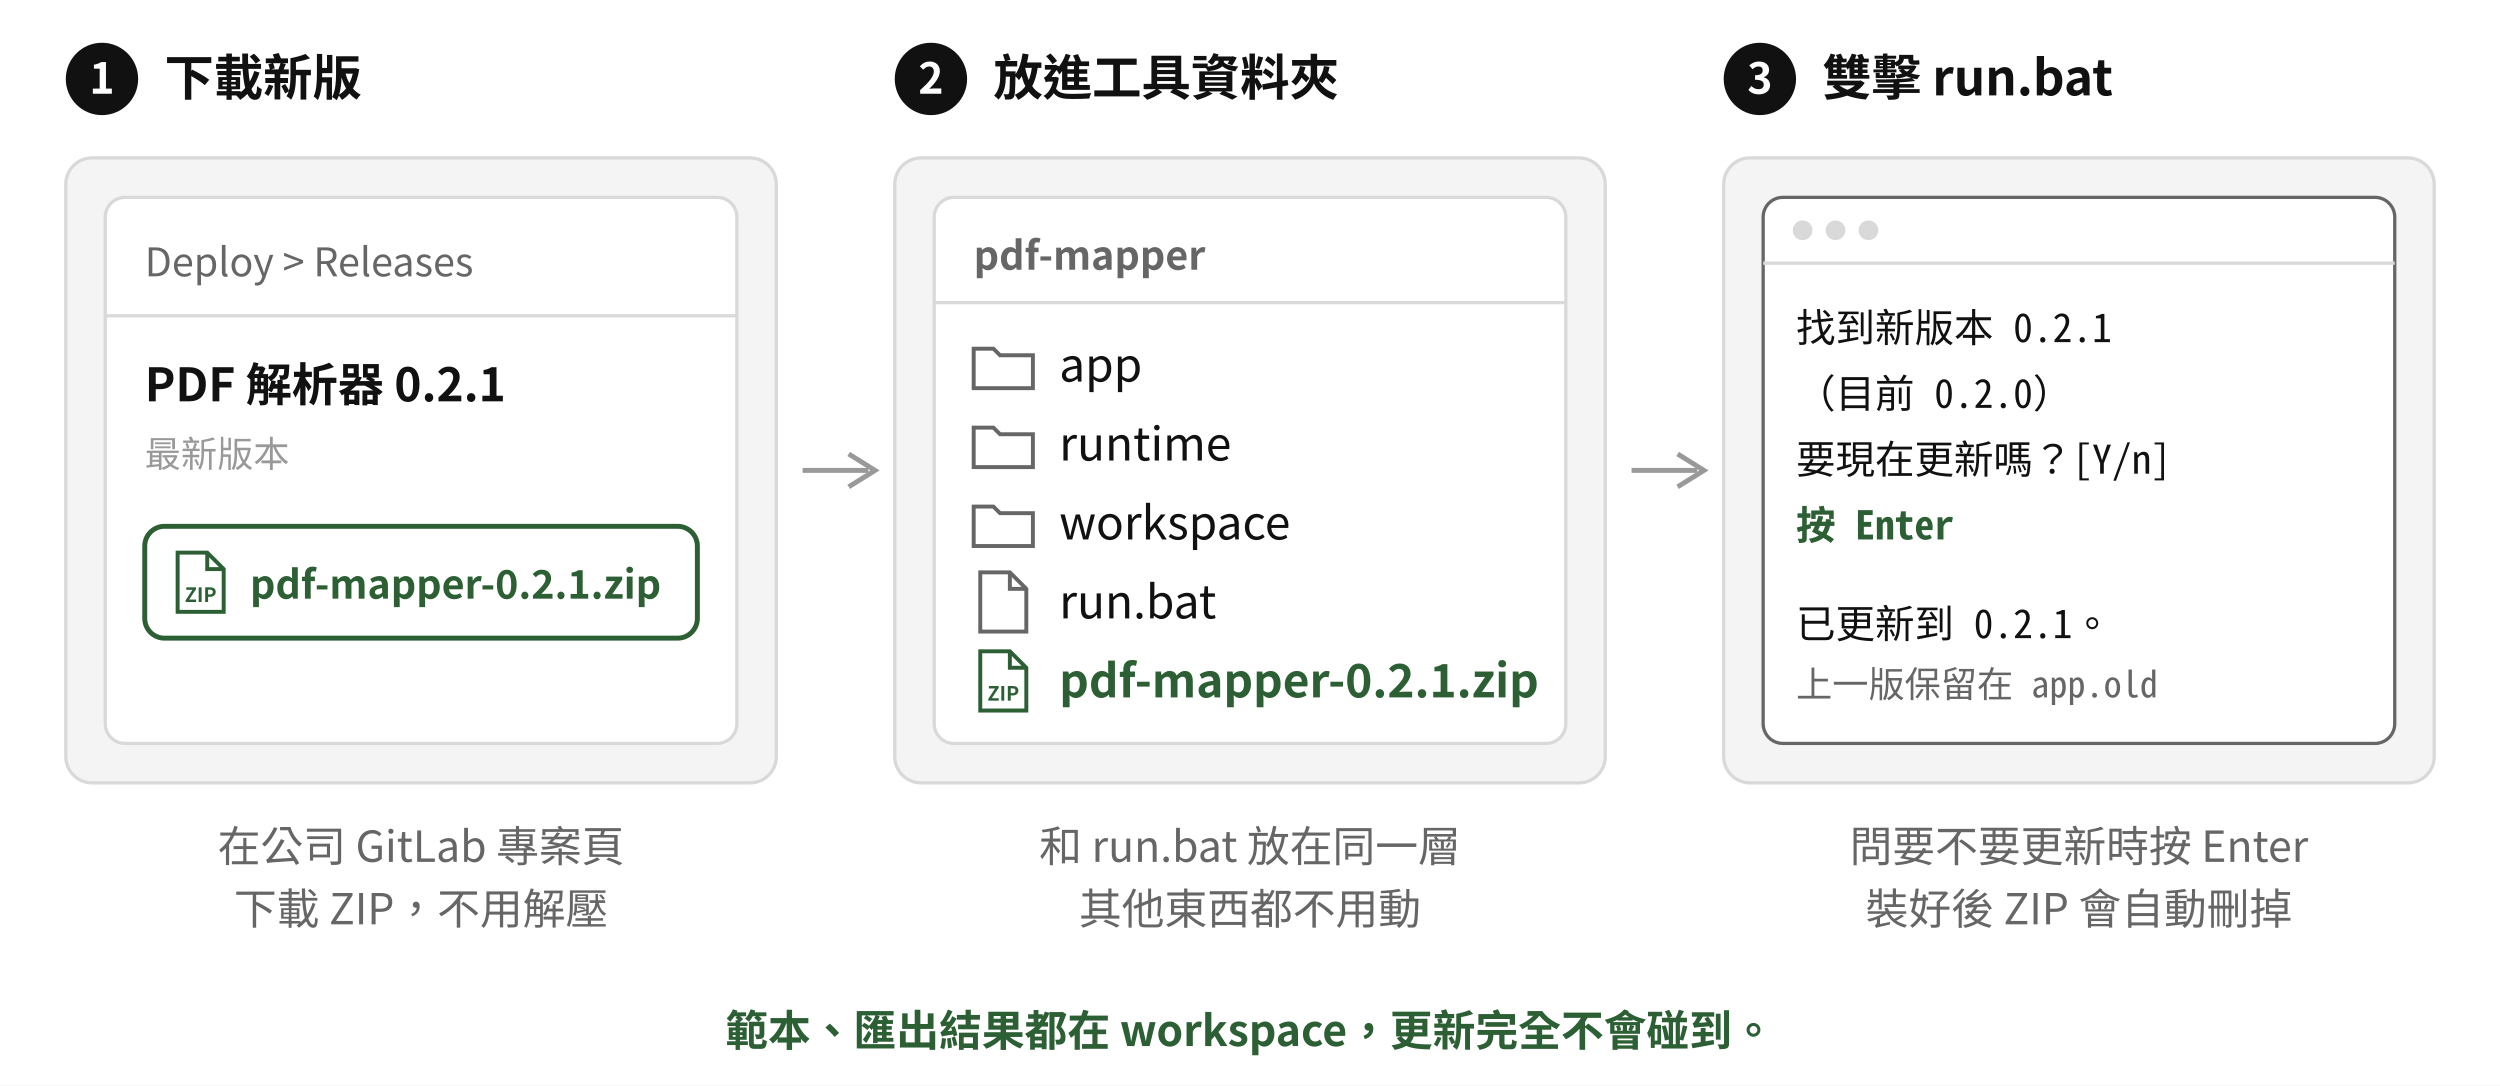
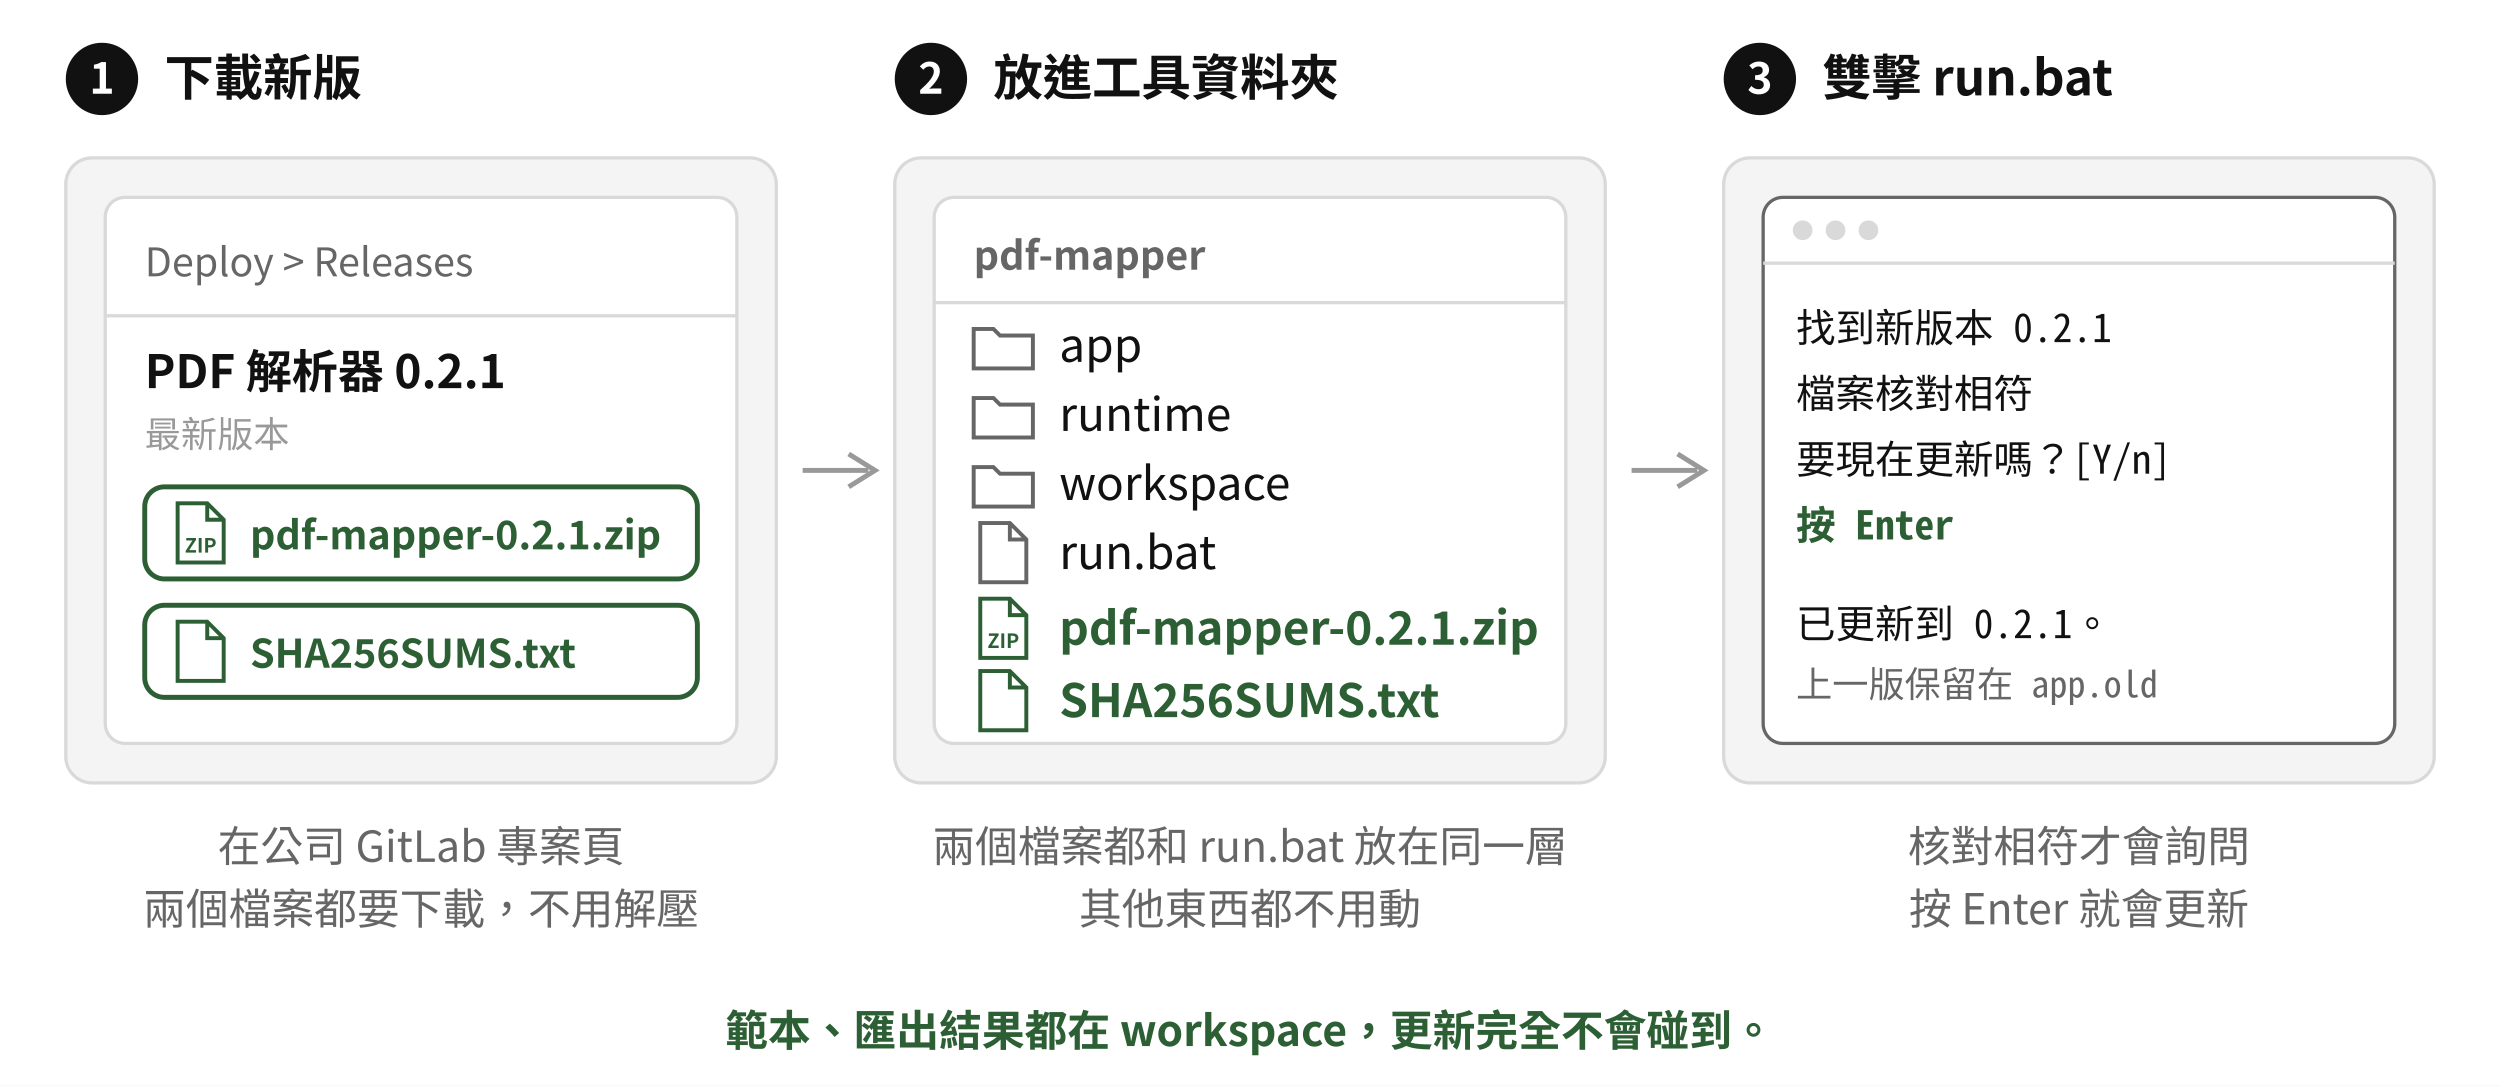
<svg xmlns="http://www.w3.org/2000/svg" viewBox="0 0 760 330" width="760" height="330">
  <rect width="100%" height="100%" fill="#ffffff" />
  <circle cx="31" cy="24" r="11" fill="#111111" />
  <text x="31" y="28.5" font-family="'Noto Sans TC','Noto Sans CJK TC','Microsoft JhengHei','PingFang TC',Helvetica,sans-serif" font-size="13" font-weight="700" fill="#ffffff" text-anchor="middle">1</text>
  <text x="50" y="29" font-family="'Noto Sans TC','Noto Sans CJK TC','Microsoft JhengHei','PingFang TC',Helvetica,sans-serif" font-size="15" font-weight="700" fill="#111111" text-anchor="start">下載新版</text>
  <rect x="20" y="48" width="216" height="190" rx="8" fill="#f4f4f4" stroke="#d9d9d9" stroke-width="1" />
  <line x1="244" y1="143" x2="264" y2="143" stroke="#999999" stroke-width="1.5" />
  <path d="M258,138 L266,143 L258,148" fill="none" stroke="#999999" stroke-width="1.5" />
  <circle cx="283" cy="24" r="11" fill="#111111" />
  <text x="283" y="28.5" font-family="'Noto Sans TC','Noto Sans CJK TC','Microsoft JhengHei','PingFang TC',Helvetica,sans-serif" font-size="13" font-weight="700" fill="#ffffff" text-anchor="middle">2</text>
  <text x="302" y="29" font-family="'Noto Sans TC','Noto Sans CJK TC','Microsoft JhengHei','PingFang TC',Helvetica,sans-serif" font-size="15" font-weight="700" fill="#111111" text-anchor="start">放進工具資料夾</text>
  <rect x="272" y="48" width="216" height="190" rx="8" fill="#f4f4f4" stroke="#d9d9d9" stroke-width="1" />
  <line x1="496" y1="143" x2="516" y2="143" stroke="#999999" stroke-width="1.5" />
  <path d="M510,138 L518,143 L510,148" fill="none" stroke="#999999" stroke-width="1.5" />
  <circle cx="535" cy="24" r="11" fill="#111111" />
  <text x="535" y="28.5" font-family="'Noto Sans TC','Noto Sans CJK TC','Microsoft JhengHei','PingFang TC',Helvetica,sans-serif" font-size="13" font-weight="700" fill="#ffffff" text-anchor="middle">3</text>
  <text x="554" y="29" font-family="'Noto Sans TC','Noto Sans CJK TC','Microsoft JhengHei','PingFang TC',Helvetica,sans-serif" font-size="15" font-weight="700" fill="#111111" text-anchor="start">雙擊 run.bat</text>
  <rect x="524" y="48" width="216" height="190" rx="8" fill="#f4f4f4" stroke="#d9d9d9" stroke-width="1" />
  <rect x="32" y="60" width="192" height="166" rx="6" fill="#ffffff" stroke="#d9d9d9" stroke-width="1" />
  <text x="44" y="84" font-family="'Noto Sans TC','Noto Sans CJK TC','Microsoft JhengHei','PingFang TC',Helvetica,sans-serif" font-size="12" font-weight="400" fill="#666666" text-anchor="start">Deploy &gt; Releases</text>
  <line x1="32" y1="96" x2="224" y2="96" stroke="#d9d9d9" stroke-width="1" />
-   <text x="44" y="122" font-family="'Noto Sans TC','Noto Sans CJK TC','Microsoft JhengHei','PingFang TC',Helvetica,sans-serif" font-size="14" font-weight="700" fill="#111111" text-anchor="start">PDF 解析器 0.2.1</text>
-   <text x="44" y="142" font-family="'Noto Sans TC','Noto Sans CJK TC','Microsoft JhengHei','PingFang TC',Helvetica,sans-serif" font-size="11" font-weight="400" fill="#999999" text-anchor="start">最新版本</text>
-   <rect x="44" y="160" width="168" height="34" rx="6" fill="none" stroke="#2C5F34" stroke-width="1.5" />
-   <path d="M54,168 h9 l5,5 v13 h-14 z M63,168 v5 h5" fill="#ffffff" stroke="#2C5F34" stroke-width="1.2" />
-   <text x="61" y="183" font-family="'Noto Sans TC','Noto Sans CJK TC','Microsoft JhengHei','PingFang TC',Helvetica,sans-serif" font-size="6" font-weight="700" fill="#2C5F34" text-anchor="middle">ZIP</text>
-   <text x="76" y="182" font-family="'Noto Sans TC','Noto Sans CJK TC','Microsoft JhengHei','PingFang TC',Helvetica,sans-serif" font-size="12" font-weight="700" fill="#2C5F34" text-anchor="start">pdf-mapper-0.2.1.zip</text>
+   <text x="44" y="118" font-family="'Noto Sans TC','Noto Sans CJK TC','Microsoft JhengHei','PingFang TC',Helvetica,sans-serif" font-size="14" font-weight="700" fill="#111111" text-anchor="start">PDF 解析器 0.2.1</text>
+   <text x="44" y="136" font-family="'Noto Sans TC','Noto Sans CJK TC','Microsoft JhengHei','PingFang TC',Helvetica,sans-serif" font-size="11" font-weight="400" fill="#999999" text-anchor="start">最新版本</text>
+   <rect x="44" y="148" width="168" height="28" rx="6" fill="none" stroke="#2C5F34" stroke-width="1.5" />
+   <path d="M54,153 h9 l5,5 v13 h-14 z M63,153 v5 h5" fill="#ffffff" stroke="#2C5F34" stroke-width="1.2" />
+   <text x="61" y="168" font-family="'Noto Sans TC','Noto Sans CJK TC','Microsoft JhengHei','PingFang TC',Helvetica,sans-serif" font-size="6" font-weight="700" fill="#2C5F34" text-anchor="middle">ZIP</text>
+   <text x="76" y="167" font-family="'Noto Sans TC','Noto Sans CJK TC','Microsoft JhengHei','PingFang TC',Helvetica,sans-serif" font-size="12" font-weight="700" fill="#2C5F34" text-anchor="start">pdf-mapper-0.2.1.zip</text>
+   <rect x="44" y="184" width="168" height="28" rx="6" fill="none" stroke="#2C5F34" stroke-width="1.5" />
+   <path d="M54,189 h9 l5,5 v13 h-14 z M63,189 v5 h5" fill="#ffffff" stroke="#2C5F34" stroke-width="1.2" />
+   <text x="76" y="203" font-family="'Noto Sans TC','Noto Sans CJK TC','Microsoft JhengHei','PingFang TC',Helvetica,sans-serif" font-size="12" font-weight="700" fill="#2C5F34" text-anchor="start">SHA256SUMS.txt</text>
  <text x="128.0" y="262" font-family="'Noto Sans TC','Noto Sans CJK TC','Microsoft JhengHei','PingFang TC',Helvetica,sans-serif" font-size="13" font-weight="400" fill="#666666" text-anchor="middle">在公司 GitLab 專案頁</text>
-   <text x="128.0" y="281" font-family="'Noto Sans TC','Noto Sans CJK TC','Microsoft JhengHei','PingFang TC',Helvetica,sans-serif" font-size="13" font-weight="400" fill="#666666" text-anchor="middle">下載 ZIP，不用解壓</text>
+   <text x="128.0" y="281" font-family="'Noto Sans TC','Noto Sans CJK TC','Microsoft JhengHei','PingFang TC',Helvetica,sans-serif" font-size="13" font-weight="400" fill="#666666" text-anchor="middle">兩個檔案都要下載，不用解壓</text>
  <rect x="284" y="60" width="192" height="166" rx="6" fill="#ffffff" stroke="#d9d9d9" stroke-width="1" />
  <text x="296" y="82" font-family="'Noto Sans TC','Noto Sans CJK TC','Microsoft JhengHei','PingFang TC',Helvetica,sans-serif" font-size="12" font-weight="700" fill="#666666" text-anchor="start">pdf-mapper</text>
  <line x1="284" y1="92" x2="476" y2="92" stroke="#d9d9d9" stroke-width="1" />
-   <path d="M296,106 h6 l2,2 h10 v10 h-18 z" fill="#ffffff" stroke="#666666" stroke-width="1.2" />
-   <text x="322" y="116" font-family="'Noto Sans TC','Noto Sans CJK TC','Microsoft JhengHei','PingFang TC',Helvetica,sans-serif" font-size="14" font-weight="400" fill="#111111" text-anchor="start">app</text>
-   <path d="M296,130 h6 l2,2 h10 v10 h-18 z" fill="#ffffff" stroke="#666666" stroke-width="1.2" />
-   <text x="322" y="140" font-family="'Noto Sans TC','Noto Sans CJK TC','Microsoft JhengHei','PingFang TC',Helvetica,sans-serif" font-size="14" font-weight="400" fill="#111111" text-anchor="start">runtime</text>
-   <path d="M296,154 h6 l2,2 h10 v10 h-18 z" fill="#ffffff" stroke="#666666" stroke-width="1.2" />
-   <text x="322" y="164" font-family="'Noto Sans TC','Noto Sans CJK TC','Microsoft JhengHei','PingFang TC',Helvetica,sans-serif" font-size="14" font-weight="400" fill="#111111" text-anchor="start">workspace</text>
-   <path d="M298,174 h9 l5,5 v13 h-14 z M307,174 v5 h5" fill="#ffffff" stroke="#666666" stroke-width="1.2" />
-   <text x="322" y="188" font-family="'Noto Sans TC','Noto Sans CJK TC','Microsoft JhengHei','PingFang TC',Helvetica,sans-serif" font-size="14" font-weight="400" fill="#111111" text-anchor="start">run.bat</text>
-   <path d="M298,198 h9 l5,5 v13 h-14 z M307,198 v5 h5" fill="#ffffff" stroke="#2C5F34" stroke-width="1.2" />
-   <text x="305" y="213" font-family="'Noto Sans TC','Noto Sans CJK TC','Microsoft JhengHei','PingFang TC',Helvetica,sans-serif" font-size="6" font-weight="700" fill="#2C5F34" text-anchor="middle">ZIP</text>
-   <text x="322" y="212" font-family="'Noto Sans TC','Noto Sans CJK TC','Microsoft JhengHei','PingFang TC',Helvetica,sans-serif" font-size="14" font-weight="700" fill="#2C5F34" text-anchor="start">pdf-mapper-0.2.1.zip</text>
-   <text x="380.0" y="262" font-family="'Noto Sans TC','Noto Sans CJK TC','Microsoft JhengHei','PingFang TC',Helvetica,sans-serif" font-size="13" font-weight="400" fill="#666666" text-anchor="middle">和 run.bat 放在同一層</text>
+   <path d="M296,100 h6 l2,2 h10 v10 h-18 z" fill="#ffffff" stroke="#666666" stroke-width="1.2" />
+   <text x="322" y="110" font-family="'Noto Sans TC','Noto Sans CJK TC','Microsoft JhengHei','PingFang TC',Helvetica,sans-serif" font-size="14" font-weight="400" fill="#111111" text-anchor="start">app</text>
+   <path d="M296,121 h6 l2,2 h10 v10 h-18 z" fill="#ffffff" stroke="#666666" stroke-width="1.2" />
+   <text x="322" y="131" font-family="'Noto Sans TC','Noto Sans CJK TC','Microsoft JhengHei','PingFang TC',Helvetica,sans-serif" font-size="14" font-weight="400" fill="#111111" text-anchor="start">runtime</text>
+   <path d="M296,142 h6 l2,2 h10 v10 h-18 z" fill="#ffffff" stroke="#666666" stroke-width="1.2" />
+   <text x="322" y="152" font-family="'Noto Sans TC','Noto Sans CJK TC','Microsoft JhengHei','PingFang TC',Helvetica,sans-serif" font-size="14" font-weight="400" fill="#111111" text-anchor="start">workspace</text>
+   <path d="M298,159 h9 l5,5 v13 h-14 z M307,159 v5 h5" fill="#ffffff" stroke="#666666" stroke-width="1.2" />
+   <text x="322" y="173" font-family="'Noto Sans TC','Noto Sans CJK TC','Microsoft JhengHei','PingFang TC',Helvetica,sans-serif" font-size="14" font-weight="400" fill="#111111" text-anchor="start">run.bat</text>
+   <path d="M298,182 h9 l5,5 v13 h-14 z M307,182 v5 h5" fill="#ffffff" stroke="#2C5F34" stroke-width="1.2" />
+   <text x="305" y="197" font-family="'Noto Sans TC','Noto Sans CJK TC','Microsoft JhengHei','PingFang TC',Helvetica,sans-serif" font-size="6" font-weight="700" fill="#2C5F34" text-anchor="middle">ZIP</text>
+   <text x="322" y="196" font-family="'Noto Sans TC','Noto Sans CJK TC','Microsoft JhengHei','PingFang TC',Helvetica,sans-serif" font-size="14" font-weight="700" fill="#2C5F34" text-anchor="start">pdf-mapper-0.2.1.zip</text>
+   <path d="M298,204 h9 l5,5 v13 h-14 z M307,204 v5 h5" fill="#ffffff" stroke="#2C5F34" stroke-width="1.2" />
+   <text x="322" y="218" font-family="'Noto Sans TC','Noto Sans CJK TC','Microsoft JhengHei','PingFang TC',Helvetica,sans-serif" font-size="14" font-weight="700" fill="#2C5F34" text-anchor="start">SHA256SUMS.txt</text>
+   <text x="380.0" y="262" font-family="'Noto Sans TC','Noto Sans CJK TC','Microsoft JhengHei','PingFang TC',Helvetica,sans-serif" font-size="13" font-weight="400" fill="#666666" text-anchor="middle">兩個檔案都和 run.bat 放在同一層</text>
  <text x="380.0" y="281" font-family="'Noto Sans TC','Noto Sans CJK TC','Microsoft JhengHei','PingFang TC',Helvetica,sans-serif" font-size="13" font-weight="400" fill="#666666" text-anchor="middle">其他東西都不用動</text>
  <rect x="536" y="60" width="192" height="166" rx="6" fill="#ffffff" stroke="#666666" stroke-width="1" />
  <line x1="536" y1="80" x2="728" y2="80" stroke="#d9d9d9" stroke-width="1" />
  <circle cx="548" cy="70" r="3" fill="#d9d9d9" />
  <circle cx="558" cy="70" r="3" fill="#d9d9d9" />
  <circle cx="568" cy="70" r="3" fill="#d9d9d9" />
  <text x="546" y="104" font-family="Consolas,Menlo,'Noto Sans Mono CJK TC',monospace" font-size="12" font-weight="400" fill="#111111" text-anchor="start">找到新版本 0.2.1</text>
-   <text x="546" y="124" font-family="Consolas,Menlo,'Noto Sans Mono CJK TC',monospace" font-size="12" font-weight="400" fill="#111111" text-anchor="start">（目前 0.2.0）</text>
+   <text x="546" y="124" font-family="Consolas,Menlo,'Noto Sans Mono CJK TC',monospace" font-size="12" font-weight="400" fill="#111111" text-anchor="start">檔案核對相符</text>
  <text x="546" y="144" font-family="Consolas,Menlo,'Noto Sans Mono CJK TC',monospace" font-size="12" font-weight="400" fill="#111111" text-anchor="start">要現在更新嗎？[Y/n]</text>
  <text x="546" y="164" font-family="Consolas,Menlo,'Noto Sans Mono CJK TC',monospace" font-size="12" font-weight="700" fill="#2C5F34" text-anchor="start">按 Enter</text>
  <text x="546" y="194" font-family="Consolas,Menlo,'Noto Sans Mono CJK TC',monospace" font-size="12" font-weight="400" fill="#111111" text-anchor="start">已更新到 0.2.1。</text>
  <text x="546" y="212" font-family="Consolas,Menlo,'Noto Sans Mono CJK TC',monospace" font-size="11" font-weight="400" fill="#666666" text-anchor="start">上一版保留在 app.old</text>
-   <text x="632.0" y="262" font-family="'Noto Sans TC','Noto Sans CJK TC','Microsoft JhengHei','PingFang TC',Helvetica,sans-serif" font-size="13" font-weight="400" fill="#666666" text-anchor="middle">問要不要更新時按 Enter</text>
-   <text x="632.0" y="281" font-family="'Noto Sans TC','Noto Sans CJK TC','Microsoft JhengHei','PingFang TC',Helvetica,sans-serif" font-size="13" font-weight="400" fill="#666666" text-anchor="middle">裝好後 ZIP 會自動刪掉</text>
+   <text x="632.0" y="262" font-family="'Noto Sans TC','Noto Sans CJK TC','Microsoft JhengHei','PingFang TC',Helvetica,sans-serif" font-size="13" font-weight="400" fill="#666666" text-anchor="middle">核對相符才會詢問</text>
+   <text x="632.0" y="281" font-family="'Noto Sans TC','Noto Sans CJK TC','Microsoft JhengHei','PingFang TC',Helvetica,sans-serif" font-size="13" font-weight="400" fill="#666666" text-anchor="middle">按 Enter 就會更新</text>
  <text x="380" y="318" font-family="'Noto Sans TC','Noto Sans CJK TC','Microsoft JhengHei','PingFang TC',Helvetica,sans-serif" font-size="13" font-weight="700" fill="#2C5F34" text-anchor="middle">範本、匯出結果都在 workspace，更新完全不會碰到。</text>
</svg>
